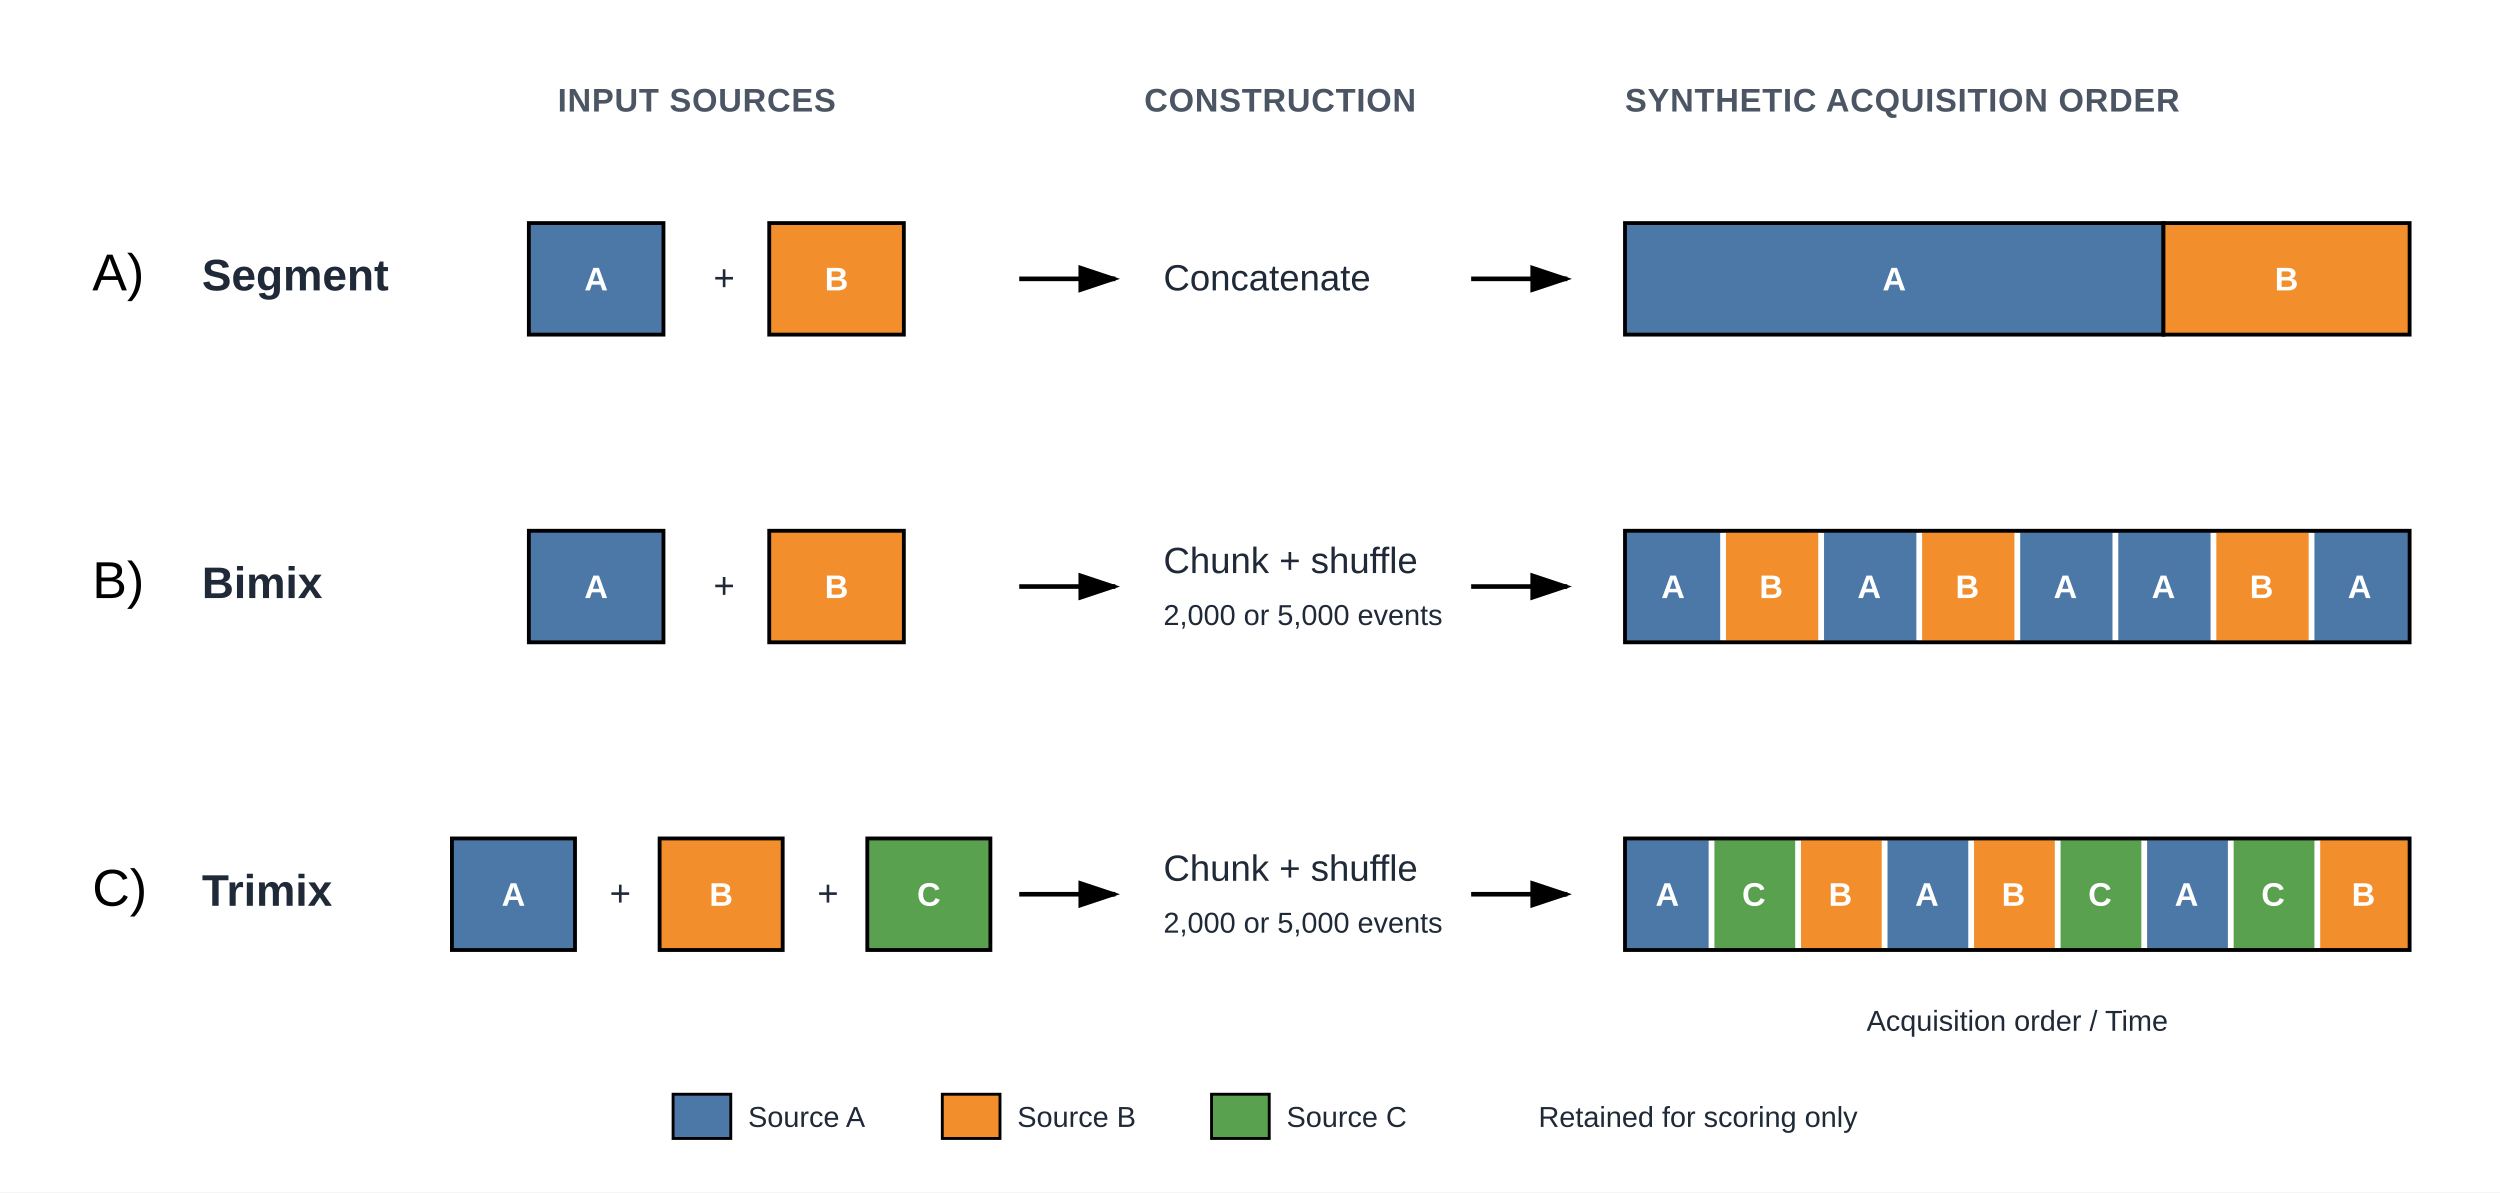
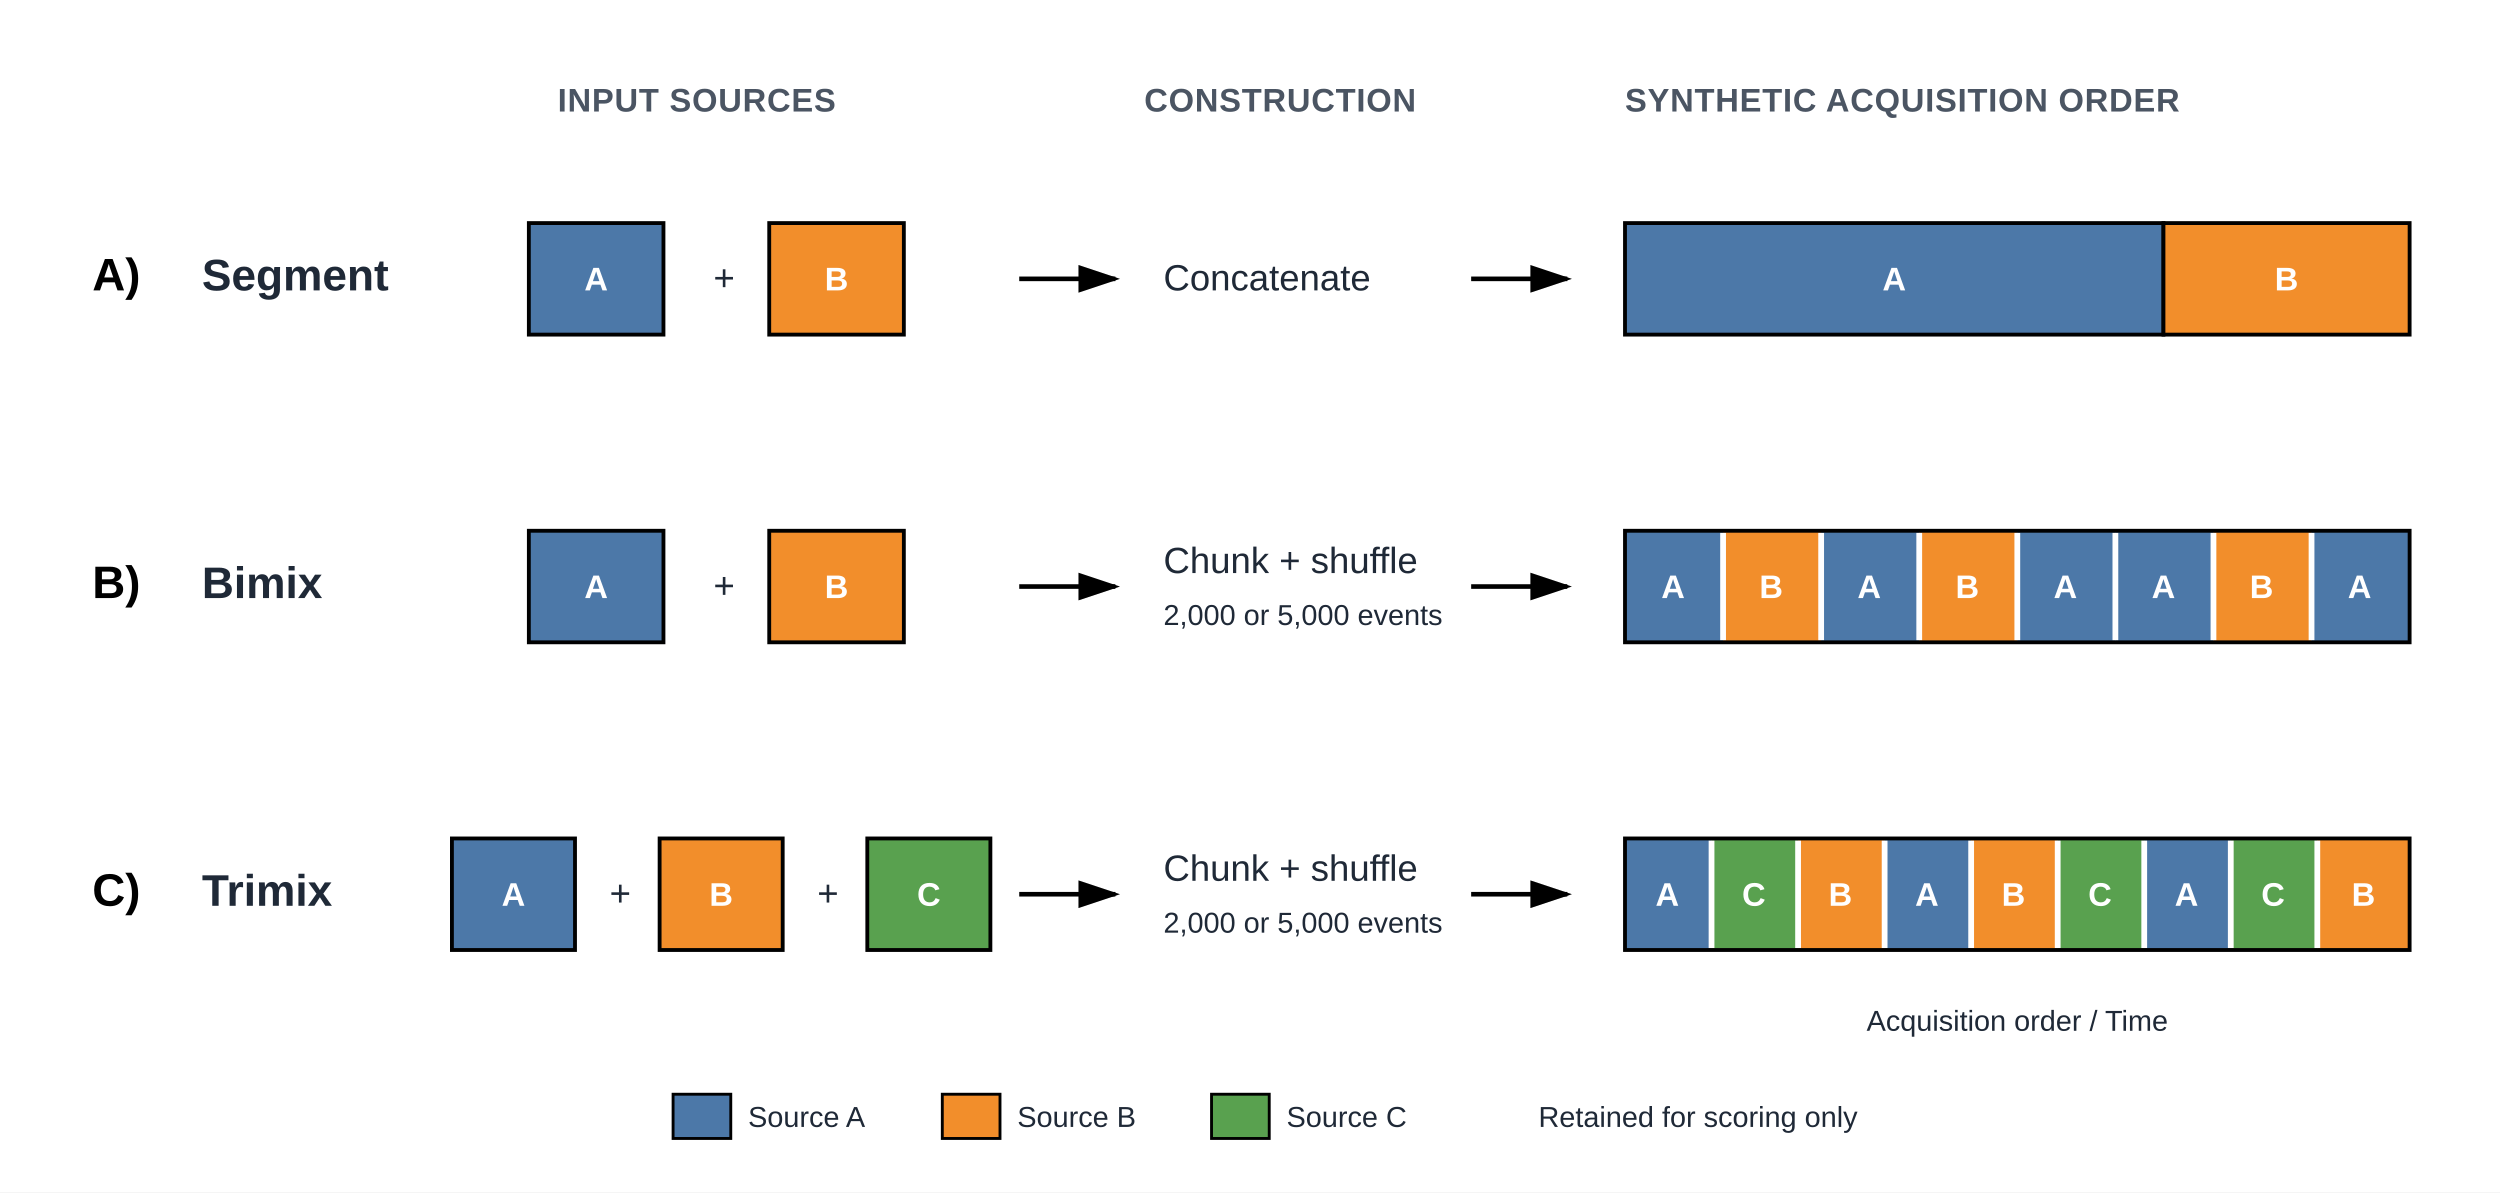
<svg xmlns="http://www.w3.org/2000/svg" width="1300" height="620" viewBox="0 0 1300 620" role="img" aria-labelledby="title desc">
  <defs>
    <marker id="arrow" markerWidth="10" markerHeight="10" refX="8" refY="3" orient="auto">
      <path d="M0,0 L0,6 L9,3 z" fill="#000000" />
    </marker>
    <style>
      text { font-family: Arial, Helvetica, sans-serif; fill: #1f2937; }
      .header { font-size: 17px; font-weight: 700; fill: #4b5563; letter-spacing: .4px; }
-       .panel { font-size: 27px; fill: #000000; }
+       .panel { font-size: 23.7px; font-weight: 700; fill: #000000; }
      .row { font-size: 23px; font-weight: 700; }
      .body { font-size: 19px; }
      .small { font-size: 15px; }
      .white, .white text { fill: #ffffff; font-size: 17px; font-weight: 700; }
      .process-arrow { stroke: #000000; stroke-width: 2.4; marker-end: url(#arrow); }
      .block { stroke: #000000; stroke-width: 2; }
    </style>
  </defs>
  <rect width="1300" height="620" fill="#ffffff" />
  <text class="header" x="290" y="58">INPUT SOURCES</text>
  <text class="header" x="595" y="58">CONSTRUCTION</text>
  <text class="header" x="845" y="58">SYNTHETIC ACQUISITION ORDER</text>
  <text class="panel" x="48" y="151">A)</text>
  <text class="row" x="105" y="151">Segment</text>
  <rect class="block" x="275" y="116" width="70" height="58" fill="#4c78a8" />
  <text class="white" x="310" y="151" text-anchor="middle">A</text>
  <text class="body" x="371" y="151">+</text>
  <rect class="block" x="400" y="116" width="70" height="58" fill="#f28e2b" />
  <text class="white" x="435" y="151" text-anchor="middle">B</text>
  <line class="process-arrow" x1="530" y1="145" x2="580" y2="145" />
  <text class="body" x="605" y="151">Concatenate</text>
  <line class="process-arrow" x1="765" y1="145" x2="815" y2="145" />
  <rect class="block" x="845" y="116" width="280" height="58" fill="#4c78a8" />
  <rect class="block" x="1125" y="116" width="128" height="58" fill="#f28e2b" />
  <text class="white" x="985" y="151" text-anchor="middle">A</text>
  <text class="white" x="1189" y="151" text-anchor="middle">B</text>
  <text class="panel" x="48" y="311">B)</text>
  <text class="row" x="105" y="311">Bimix</text>
  <rect class="block" x="275" y="276" width="70" height="58" fill="#4c78a8" />
  <text class="white" x="310" y="311" text-anchor="middle">A</text>
  <text class="body" x="371" y="311">+</text>
  <rect class="block" x="400" y="276" width="70" height="58" fill="#f28e2b" />
  <text class="white" x="435" y="311" text-anchor="middle">B</text>
  <line class="process-arrow" x1="530" y1="305" x2="580" y2="305" />
  <text class="body" x="605" y="298">Chunk + shuffle</text>
  <text class="small" x="605" y="325">2,000 or 5,000 events</text>
  <line class="process-arrow" x1="765" y1="305" x2="815" y2="305" />
  <g transform="translate(845,276)">
    <rect x="0" y="0" width="51" height="58" fill="#4c78a8" />
    <rect x="51" y="0" width="51" height="58" fill="#f28e2b" />
    <rect x="102" y="0" width="51" height="58" fill="#4c78a8" />
    <rect x="153" y="0" width="51" height="58" fill="#f28e2b" />
    <rect x="204" y="0" width="51" height="58" fill="#4c78a8" />
    <rect x="255" y="0" width="51" height="58" fill="#4c78a8" />
    <rect x="306" y="0" width="51" height="58" fill="#f28e2b" />
    <rect x="357" y="0" width="51" height="58" fill="#4c78a8" />
    <g stroke="#ffffff" stroke-width="3">
      <line x1="51" y1="1" x2="51" y2="57" />
      <line x1="102" y1="1" x2="102" y2="57" />
      <line x1="153" y1="1" x2="153" y2="57" />
      <line x1="204" y1="1" x2="204" y2="57" />
      <line x1="255" y1="1" x2="255" y2="57" />
      <line x1="306" y1="1" x2="306" y2="57" />
      <line x1="357" y1="1" x2="357" y2="57" />
    </g>
    <g class="white" text-anchor="middle">
      <text x="25" y="35">A</text>
      <text x="76" y="35">B</text>
      <text x="127" y="35">A</text>
      <text x="178" y="35">B</text>
      <text x="229" y="35">A</text>
      <text x="280" y="35">A</text>
      <text x="331" y="35">B</text>
      <text x="382" y="35">A</text>
    </g>
    <rect x="0" y="0" width="408" height="58" fill="none" stroke="#000000" stroke-width="2" />
  </g>
  <text class="panel" x="48" y="471">C)</text>
  <text class="row" x="105" y="471">Trimix</text>
  <rect class="block" x="235" y="436" width="64" height="58" fill="#4c78a8" />
  <text class="white" x="267" y="471" text-anchor="middle">A</text>
  <text class="body" x="317" y="471">+</text>
  <rect class="block" x="343" y="436" width="64" height="58" fill="#f28e2b" />
  <text class="white" x="375" y="471" text-anchor="middle">B</text>
  <text class="body" x="425" y="471">+</text>
  <rect class="block" x="451" y="436" width="64" height="58" fill="#59a14f" />
  <text class="white" x="483" y="471" text-anchor="middle">C</text>
  <line class="process-arrow" x1="530" y1="465" x2="580" y2="465" />
  <text class="body" x="605" y="458">Chunk + shuffle</text>
  <text class="small" x="605" y="485">2,000 or 5,000 events</text>
  <line class="process-arrow" x1="765" y1="465" x2="815" y2="465" />
  <g transform="translate(845,436)">
    <rect x="0" y="0" width="45" height="58" fill="#4c78a8" />
    <rect x="45" y="0" width="45" height="58" fill="#59a14f" />
    <rect x="90" y="0" width="45" height="58" fill="#f28e2b" />
    <rect x="135" y="0" width="45" height="58" fill="#4c78a8" />
    <rect x="180" y="0" width="45" height="58" fill="#f28e2b" />
    <rect x="225" y="0" width="45" height="58" fill="#59a14f" />
    <rect x="270" y="0" width="45" height="58" fill="#4c78a8" />
    <rect x="315" y="0" width="45" height="58" fill="#59a14f" />
    <rect x="360" y="0" width="48" height="58" fill="#f28e2b" />
    <g stroke="#ffffff" stroke-width="3">
      <line x1="45" y1="1" x2="45" y2="57" />
      <line x1="90" y1="1" x2="90" y2="57" />
      <line x1="135" y1="1" x2="135" y2="57" />
      <line x1="180" y1="1" x2="180" y2="57" />
      <line x1="225" y1="1" x2="225" y2="57" />
      <line x1="270" y1="1" x2="270" y2="57" />
      <line x1="315" y1="1" x2="315" y2="57" />
      <line x1="360" y1="1" x2="360" y2="57" />
    </g>
    <g class="white" text-anchor="middle">
      <text x="22" y="35">A</text>
      <text x="67" y="35">C</text>
      <text x="112" y="35">B</text>
      <text x="157" y="35">A</text>
      <text x="202" y="35">B</text>
      <text x="247" y="35">C</text>
      <text x="292" y="35">A</text>
      <text x="337" y="35">C</text>
      <text x="384" y="35">B</text>
    </g>
    <rect x="0" y="0" width="408" height="58" fill="none" stroke="#000000" stroke-width="2" />
  </g>
  <text class="small" x="1049" y="536" text-anchor="middle">Acquisition order / Time</text>
  <rect x="350" y="569" width="30" height="23" fill="#4c78a8" stroke="#000000" stroke-width="1.5" />
  <text class="small" x="389" y="586">Source A</text>
  <rect x="490" y="569" width="30" height="23" fill="#f28e2b" stroke="#000000" stroke-width="1.5" />
  <text class="small" x="529" y="586">Source B</text>
  <rect x="630" y="569" width="30" height="23" fill="#59a14f" stroke="#000000" stroke-width="1.5" />
  <text class="small" x="669" y="586">Source C</text>
  <text class="small" x="800" y="586">Retained for scoring only</text>
</svg>
